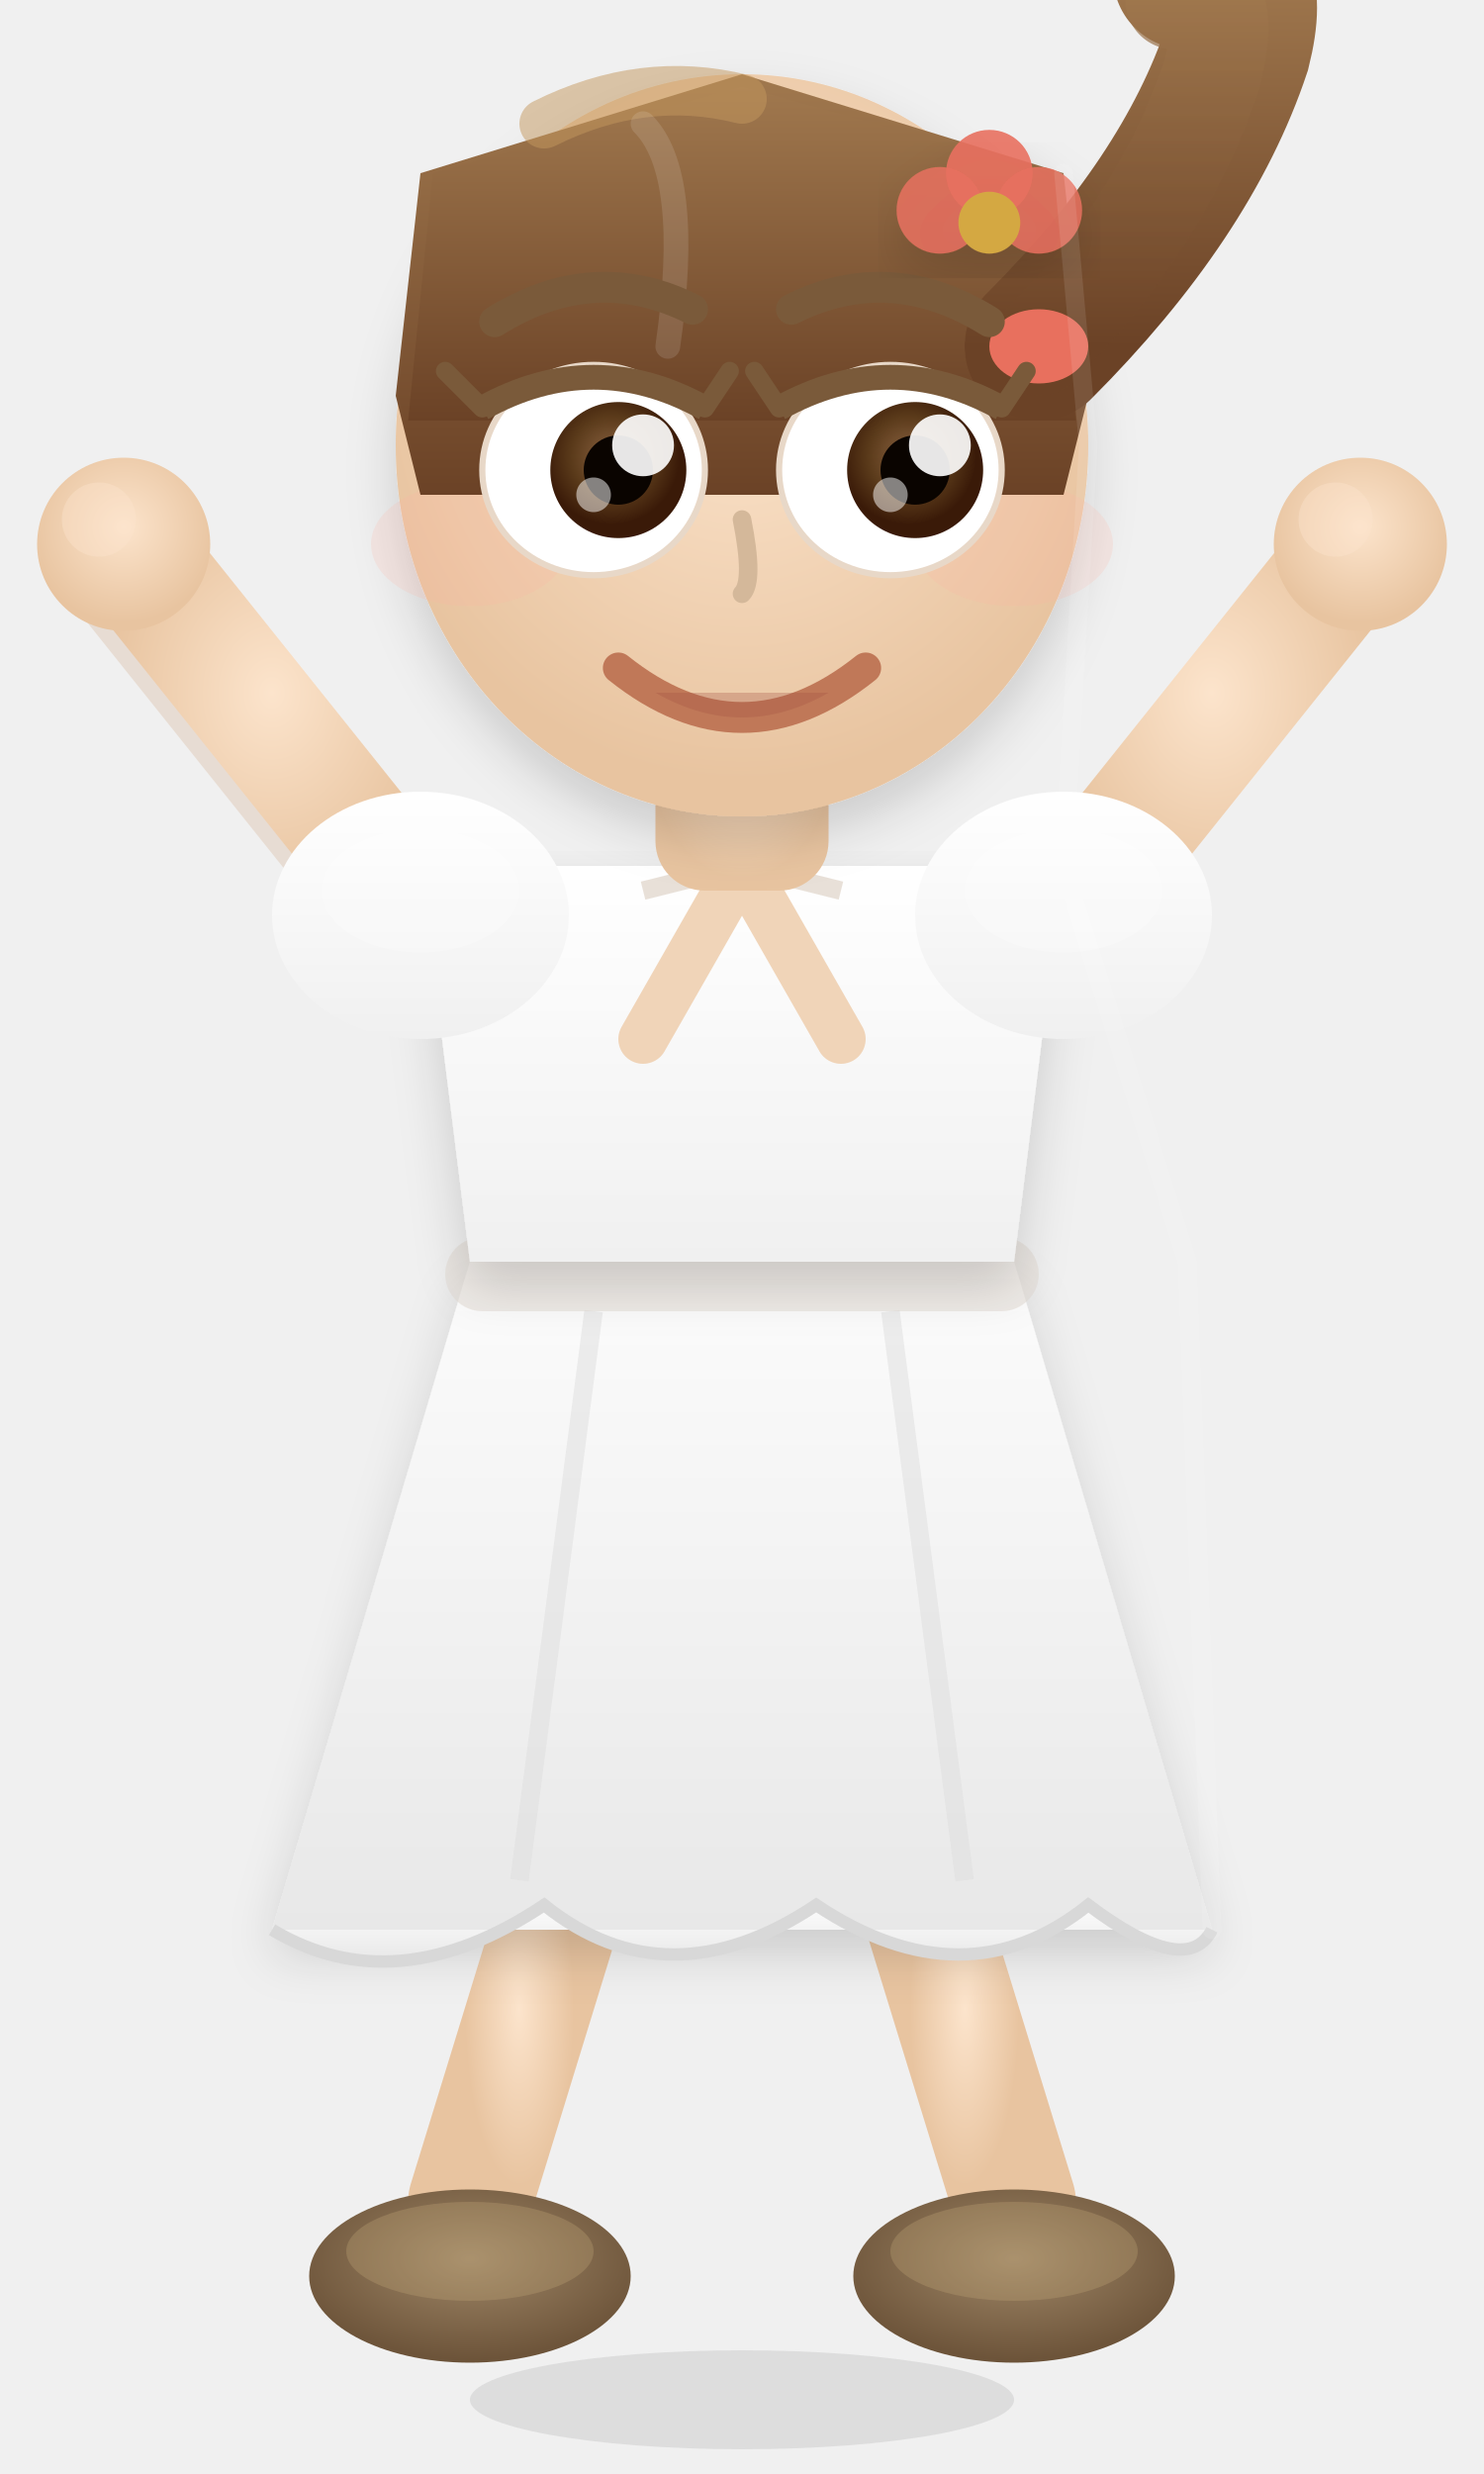
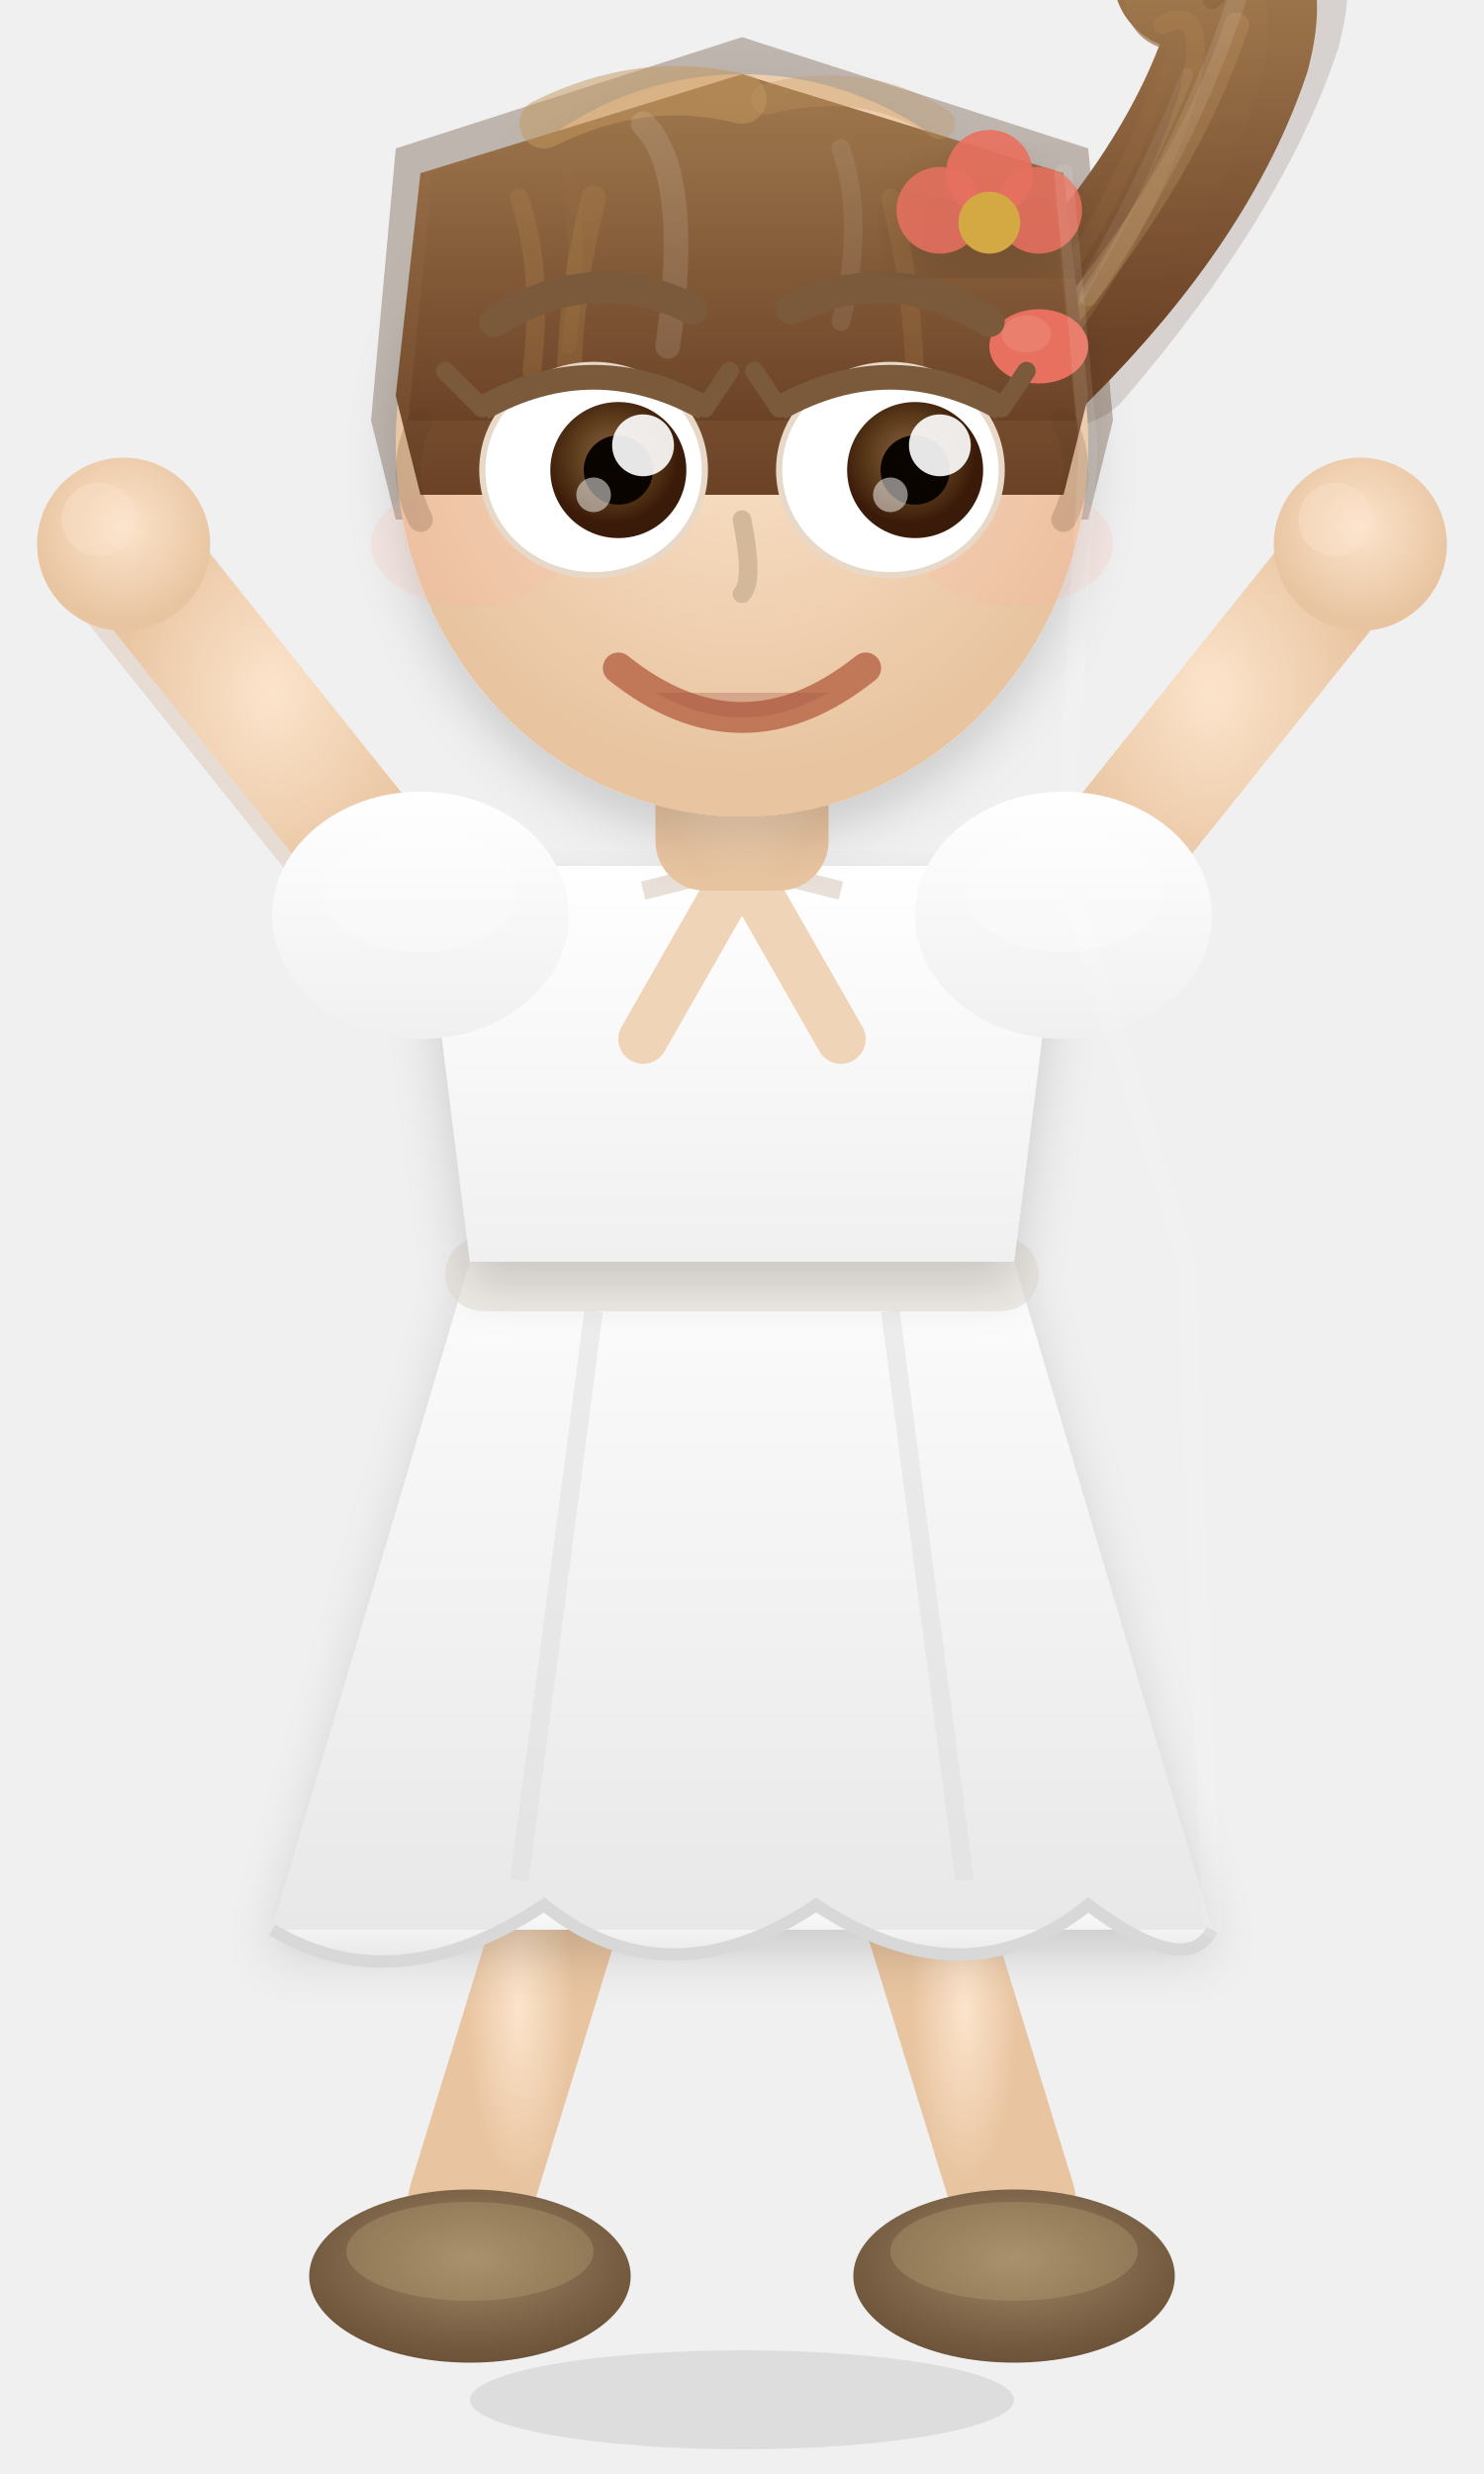
<svg xmlns="http://www.w3.org/2000/svg" viewBox="0 0 120 200">
  <defs>
    <radialGradient id="skin" cx="50%" cy="40%" r="55%">
      <stop offset="0%" stop-color="#fce4cc" />
      <stop offset="100%" stop-color="#e8c4a0" />
    </radialGradient>
    <linearGradient id="hair" x1="0" y1="0" x2="0" y2="1">
      <stop offset="0%" stop-color="#a0784e" />
      <stop offset="100%" stop-color="#6b4226" />
    </linearGradient>
    <radialGradient id="iris" cx="45%" cy="40%" r="50%">
      <stop offset="0%" stop-color="#8b6342" />
      <stop offset="60%" stop-color="#5a3a1a" />
      <stop offset="100%" stop-color="#3a1a08" />
    </radialGradient>
    <linearGradient id="dress" x1="0" y1="0" x2="0" y2="1">
      <stop offset="0%" stop-color="#fcfcfc" />
      <stop offset="100%" stop-color="#e8e8e8" />
    </linearGradient>
    <linearGradient id="blouse" x1="0" y1="0" x2="0" y2="1">
      <stop offset="0%" stop-color="#ffffff" />
      <stop offset="100%" stop-color="#f0f0f0" />
    </linearGradient>
    <radialGradient id="shoe" cx="50%" cy="40%" r="60%">
      <stop offset="0%" stop-color="#a08868" />
      <stop offset="100%" stop-color="#6b5238" />
    </radialGradient>
    <filter id="shadow" x="-10%" y="-10%" width="120%" height="130%">
      <feDropShadow dx="0" dy="2" stdDeviation="2" flood-color="#000" flood-opacity="0.15" />
    </filter>
  </defs>
  <ellipse cx="60" cy="194" rx="22" ry="4" fill="#000" opacity="0.08" />
  <line x1="46" y1="152" x2="38" y2="178" stroke="url(#skin)" stroke-width="10" stroke-linecap="round" />
  <line x1="74" y1="152" x2="82" y2="178" stroke="url(#skin)" stroke-width="10" stroke-linecap="round" />
  <ellipse cx="38" cy="184" rx="13" ry="7" fill="url(#shoe)" />
  <ellipse cx="38" cy="182" rx="10" ry="4" fill="#c4a878" opacity="0.3" />
  <ellipse cx="82" cy="184" rx="13" ry="7" fill="url(#shoe)" />
  <ellipse cx="82" cy="182" rx="10" ry="4" fill="#c4a878" opacity="0.3" />
  <polygon points="22,156 38,102 82,102 98,156" fill="url(#dress)" filter="url(#shadow)" />
  <path d="M22,156 Q32,162 44,154 Q54,162 66,154 Q78,162 88,154 Q96,160 98,156" fill="url(#dress)" stroke="#d8d8d8" stroke-width="1" />
  <line x1="48" y1="106" x2="42" y2="152" stroke="#ddd" stroke-width="1.5" opacity="0.5" />
  <line x1="72" y1="106" x2="78" y2="152" stroke="#ddd" stroke-width="1.5" opacity="0.5" />
  <rect x="36" y="100" width="48" height="6" rx="3" fill="#e0d8d0" opacity="0.5" />
  <polygon points="38,102 34,70 86,70 82,102" fill="url(#blouse)" filter="url(#shadow)" />
  <path d="M60,70 L52,84" stroke="#f0d4b8" stroke-width="4" fill="none" stroke-linecap="round" />
  <path d="M60,70 L68,84" stroke="#f0d4b8" stroke-width="4" fill="none" stroke-linecap="round" />
  <path d="M52,72 L60,70 L68,72" stroke="#e8e0d8" stroke-width="1.5" fill="none" />
  <line x1="34" y1="76" x2="10" y2="46" stroke="#d4b090" stroke-width="10" stroke-linecap="round" opacity="0.3" />
  <line x1="34" y1="74" x2="10" y2="44" stroke="url(#skin)" stroke-width="10" stroke-linecap="round" />
  <circle cx="10" cy="44" r="7" fill="url(#skin)" />
  <circle cx="8" cy="42" r="3" fill="#fce4cc" opacity="0.4" />
  <line x1="86" y1="74" x2="110" y2="44" stroke="url(#skin)" stroke-width="10" stroke-linecap="round" />
  <circle cx="110" cy="44" r="7" fill="url(#skin)" />
  <circle cx="108" cy="42" r="3" fill="#fce4cc" opacity="0.4" />
  <ellipse cx="34" cy="74" rx="12" ry="10" fill="url(#blouse)" />
  <ellipse cx="34" cy="72" rx="8" ry="5" fill="white" opacity="0.2" />
  <ellipse cx="86" cy="74" rx="12" ry="10" fill="url(#blouse)" />
  <ellipse cx="86" cy="72" rx="8" ry="5" fill="white" opacity="0.2" />
  <rect x="53" y="52" width="14" height="20" fill="url(#skin)" rx="4" />
+   <path d="M30,34 L32,12 L60,3 L88,12 L90,34 L88,42 L32,42 Z" fill="#4a2a14" opacity="0.3" />
+   <ellipse cx="84" cy="28" rx="6" ry="5" fill="url(#hair)" />
+   <path d="M86,28 Q98,14 102,2 Q104,-6 98,-4" stroke="#4a2a14" stroke-width="13" fill="none" stroke-linecap="round" opacity="0.15" />
+   <path d="M84,28 Q96,16 100,4 Q102,-4 96,-2" stroke="url(#hair)" stroke-width="12" fill="none" stroke-linecap="round" />
+   <path d="M84,28 Q94,18 98,6 Q100,-2 95,0" stroke="url(#hair)" stroke-width="8" fill="none" stroke-linecap="round" opacity="0.7" />
+   <path d="M86,26 Q96,14 100,2" stroke="#c49860" stroke-width="2" fill="none" stroke-linecap="round" opacity="0.3" />
+   <path d="M84,30 Q92,20 96,8 Q98,0 94,2" stroke="#b88a50" stroke-width="1.5" fill="none" stroke-linecap="round" opacity="0.25" />
+   <path d="M82,28 Q90,18 94,6" stroke="#9a7040" stroke-width="1.2" fill="none" stroke-linecap="round" opacity="0.2" />
+   <path d="M96,-2 Q100,-8 94,-6" stroke="url(#hair)" stroke-width="4" fill="none" stroke-linecap="round" opacity="0.6" />
+   <path d="M94,-2 Q98,-10 92,-8" stroke="#8a6438" stroke-width="2.5" fill="none" stroke-linecap="round" opacity="0.4" />
+   <path d="M98,0 Q104,-6 100,-8" stroke="#7a5230" stroke-width="1.5" fill="none" stroke-linecap="round" opacity="0.3" />
+   <path d="M88,24 Q96,12 100,0" stroke="white" stroke-width="1.5" fill="none" stroke-linecap="round" opacity="0.1" />
+   <path d="M86,26 Q92,16 96,6" stroke="white" stroke-width="1" fill="none" stroke-linecap="round" opacity="0.07" />
  <ellipse cx="60" cy="36" rx="28" ry="30" fill="url(#skin)" filter="url(#shadow)" />
  <ellipse cx="38" cy="44" rx="8" ry="5" fill="#ffb0a0" opacity="0.18" />
  <ellipse cx="82" cy="44" rx="8" ry="5" fill="#ffb0a0" opacity="0.18" />
  <ellipse cx="58" cy="20" rx="14" ry="8" fill="white" opacity="0.08" />
  <path d="M32,32 L34,14 L60,6 L86,14 L88,32 L86,40 L34,40 Z" fill="url(#hair)" />
  <path d="M33,34 L35,14 L60,7 L85,14 L87,34" fill="url(#hair)" />
-   <ellipse cx="84" cy="28" rx="6" ry="5" fill="url(#hair)" />
-   <path d="M84,28 Q96,16 100,4 Q102,-4 96,-2" stroke="url(#hair)" stroke-width="12" fill="none" stroke-linecap="round" />
-   <path d="M84,28 Q94,18 98,6 Q100,-2 95,0" stroke="url(#hair)" stroke-width="8" fill="none" stroke-linecap="round" opacity="0.7" />
-   <path d="M96,-2 Q100,-8 94,-6" stroke="url(#hair)" stroke-width="4" fill="none" stroke-linecap="round" opacity="0.6" />
+   <path d="M34,34 Q32,38 34,42" stroke="#5a3820" stroke-width="2" fill="none" stroke-linecap="round" opacity="0.2" />
+   <path d="M86,34 Q88,38 86,42" stroke="#5a3820" stroke-width="2" fill="none" stroke-linecap="round" opacity="0.2" />
  <ellipse cx="84" cy="28" rx="4" ry="3" fill="#e8705e" />
+   <ellipse cx="83" cy="27" rx="2" ry="1.5" fill="#f0a090" opacity="0.3" />
+   <path d="M42,16 Q44,22 43,30" stroke="#b88a50" stroke-width="1.5" fill="none" stroke-linecap="round" opacity="0.25" />
+   <path d="M46,14 Q47,20 46,28" stroke="#9a7040" stroke-width="1.2" fill="none" stroke-linecap="round" opacity="0.2" />
  <path d="M44,10 Q52,6 60,8" stroke="#c4985e" stroke-width="4" fill="none" stroke-linecap="round" opacity="0.5" />
+   <path d="M62,8 Q70,6 76,10" stroke="#c4985e" stroke-width="2.5" fill="none" stroke-linecap="round" opacity="0.3" />
+   <path d="M48,16 Q46,24 46,32" stroke="#b88a50" stroke-width="2" fill="none" stroke-linecap="round" opacity="0.25" />
+   <path d="M72,16 Q74,24 74,32" stroke="#b88a50" stroke-width="1.5" fill="none" stroke-linecap="round" opacity="0.2" />
  <path d="M52,10 Q56,14 54,28" stroke="white" stroke-width="2" fill="none" stroke-linecap="round" opacity="0.12" />
+   <path d="M68,12 Q70,18 68,26" stroke="white" stroke-width="1.5" fill="none" stroke-linecap="round" opacity="0.08" />
  <ellipse cx="48" cy="38" rx="9" ry="8.5" fill="white" stroke="#e8d8c8" stroke-width="0.5" />
  <ellipse cx="72" cy="38" rx="9" ry="8.5" fill="white" stroke="#e8d8c8" stroke-width="0.5" />
  <circle cx="50" cy="38" r="5.5" fill="url(#iris)" />
  <circle cx="74" cy="38" r="5.5" fill="url(#iris)" />
  <circle cx="50" cy="38" r="2.8" fill="#0a0400" />
  <circle cx="74" cy="38" r="2.8" fill="#0a0400" />
  <circle cx="52" cy="36" r="2.5" fill="white" opacity="0.9" />
  <circle cx="76" cy="36" r="2.5" fill="white" opacity="0.9" />
  <circle cx="48" cy="40" r="1.4" fill="white" opacity="0.5" />
  <circle cx="72" cy="40" r="1.4" fill="white" opacity="0.5" />
  <path d="M39,33 Q48,28 57,33" stroke="#7a5a3a" stroke-width="2" fill="none" />
  <path d="M63,33 Q72,28 81,33" stroke="#7a5a3a" stroke-width="2" fill="none" />
  <path d="M39,33 L36,30" stroke="#7a5a3a" stroke-width="1.5" stroke-linecap="round" />
  <path d="M57,33 L59,30" stroke="#7a5a3a" stroke-width="1.5" stroke-linecap="round" />
  <path d="M63,33 L61,30" stroke="#7a5a3a" stroke-width="1.5" stroke-linecap="round" />
  <path d="M81,33 L83,30" stroke="#7a5a3a" stroke-width="1.5" stroke-linecap="round" />
  <path d="M40,26 Q48,21 56,25" stroke="#7a5a3a" stroke-width="2.5" fill="none" stroke-linecap="round" />
  <path d="M64,25 Q72,21 80,26" stroke="#7a5a3a" stroke-width="2.5" fill="none" stroke-linecap="round" />
  <path d="M60,42 Q61,47 60,48" stroke="#d4b89a" stroke-width="1.5" fill="none" stroke-linecap="round" />
  <path d="M50,54 Q60,62 70,54" stroke="#c07858" stroke-width="2.5" fill="none" stroke-linecap="round" />
  <path d="M53,56 Q60,60 67,56" fill="#a05040" opacity="0.3" />
  <g transform="translate(80,18)" filter="url(#shadow)">
    <circle cx="0" cy="-4" r="3.5" fill="#e8705e" opacity="0.9" />
    <circle cx="-4" cy="-1" r="3.5" fill="#e8705e" opacity="0.85" />
    <circle cx="4" cy="-1" r="3.5" fill="#e8705e" opacity="0.85" />
    <circle cx="0" cy="0" r="2.5" fill="#d4a843" />
  </g>
  <path d="M86,14 L88,36 L86,70 L96,102 L98,156" stroke="white" stroke-width="1.5" fill="none" opacity="0.1" stroke-linecap="round" />
</svg>
